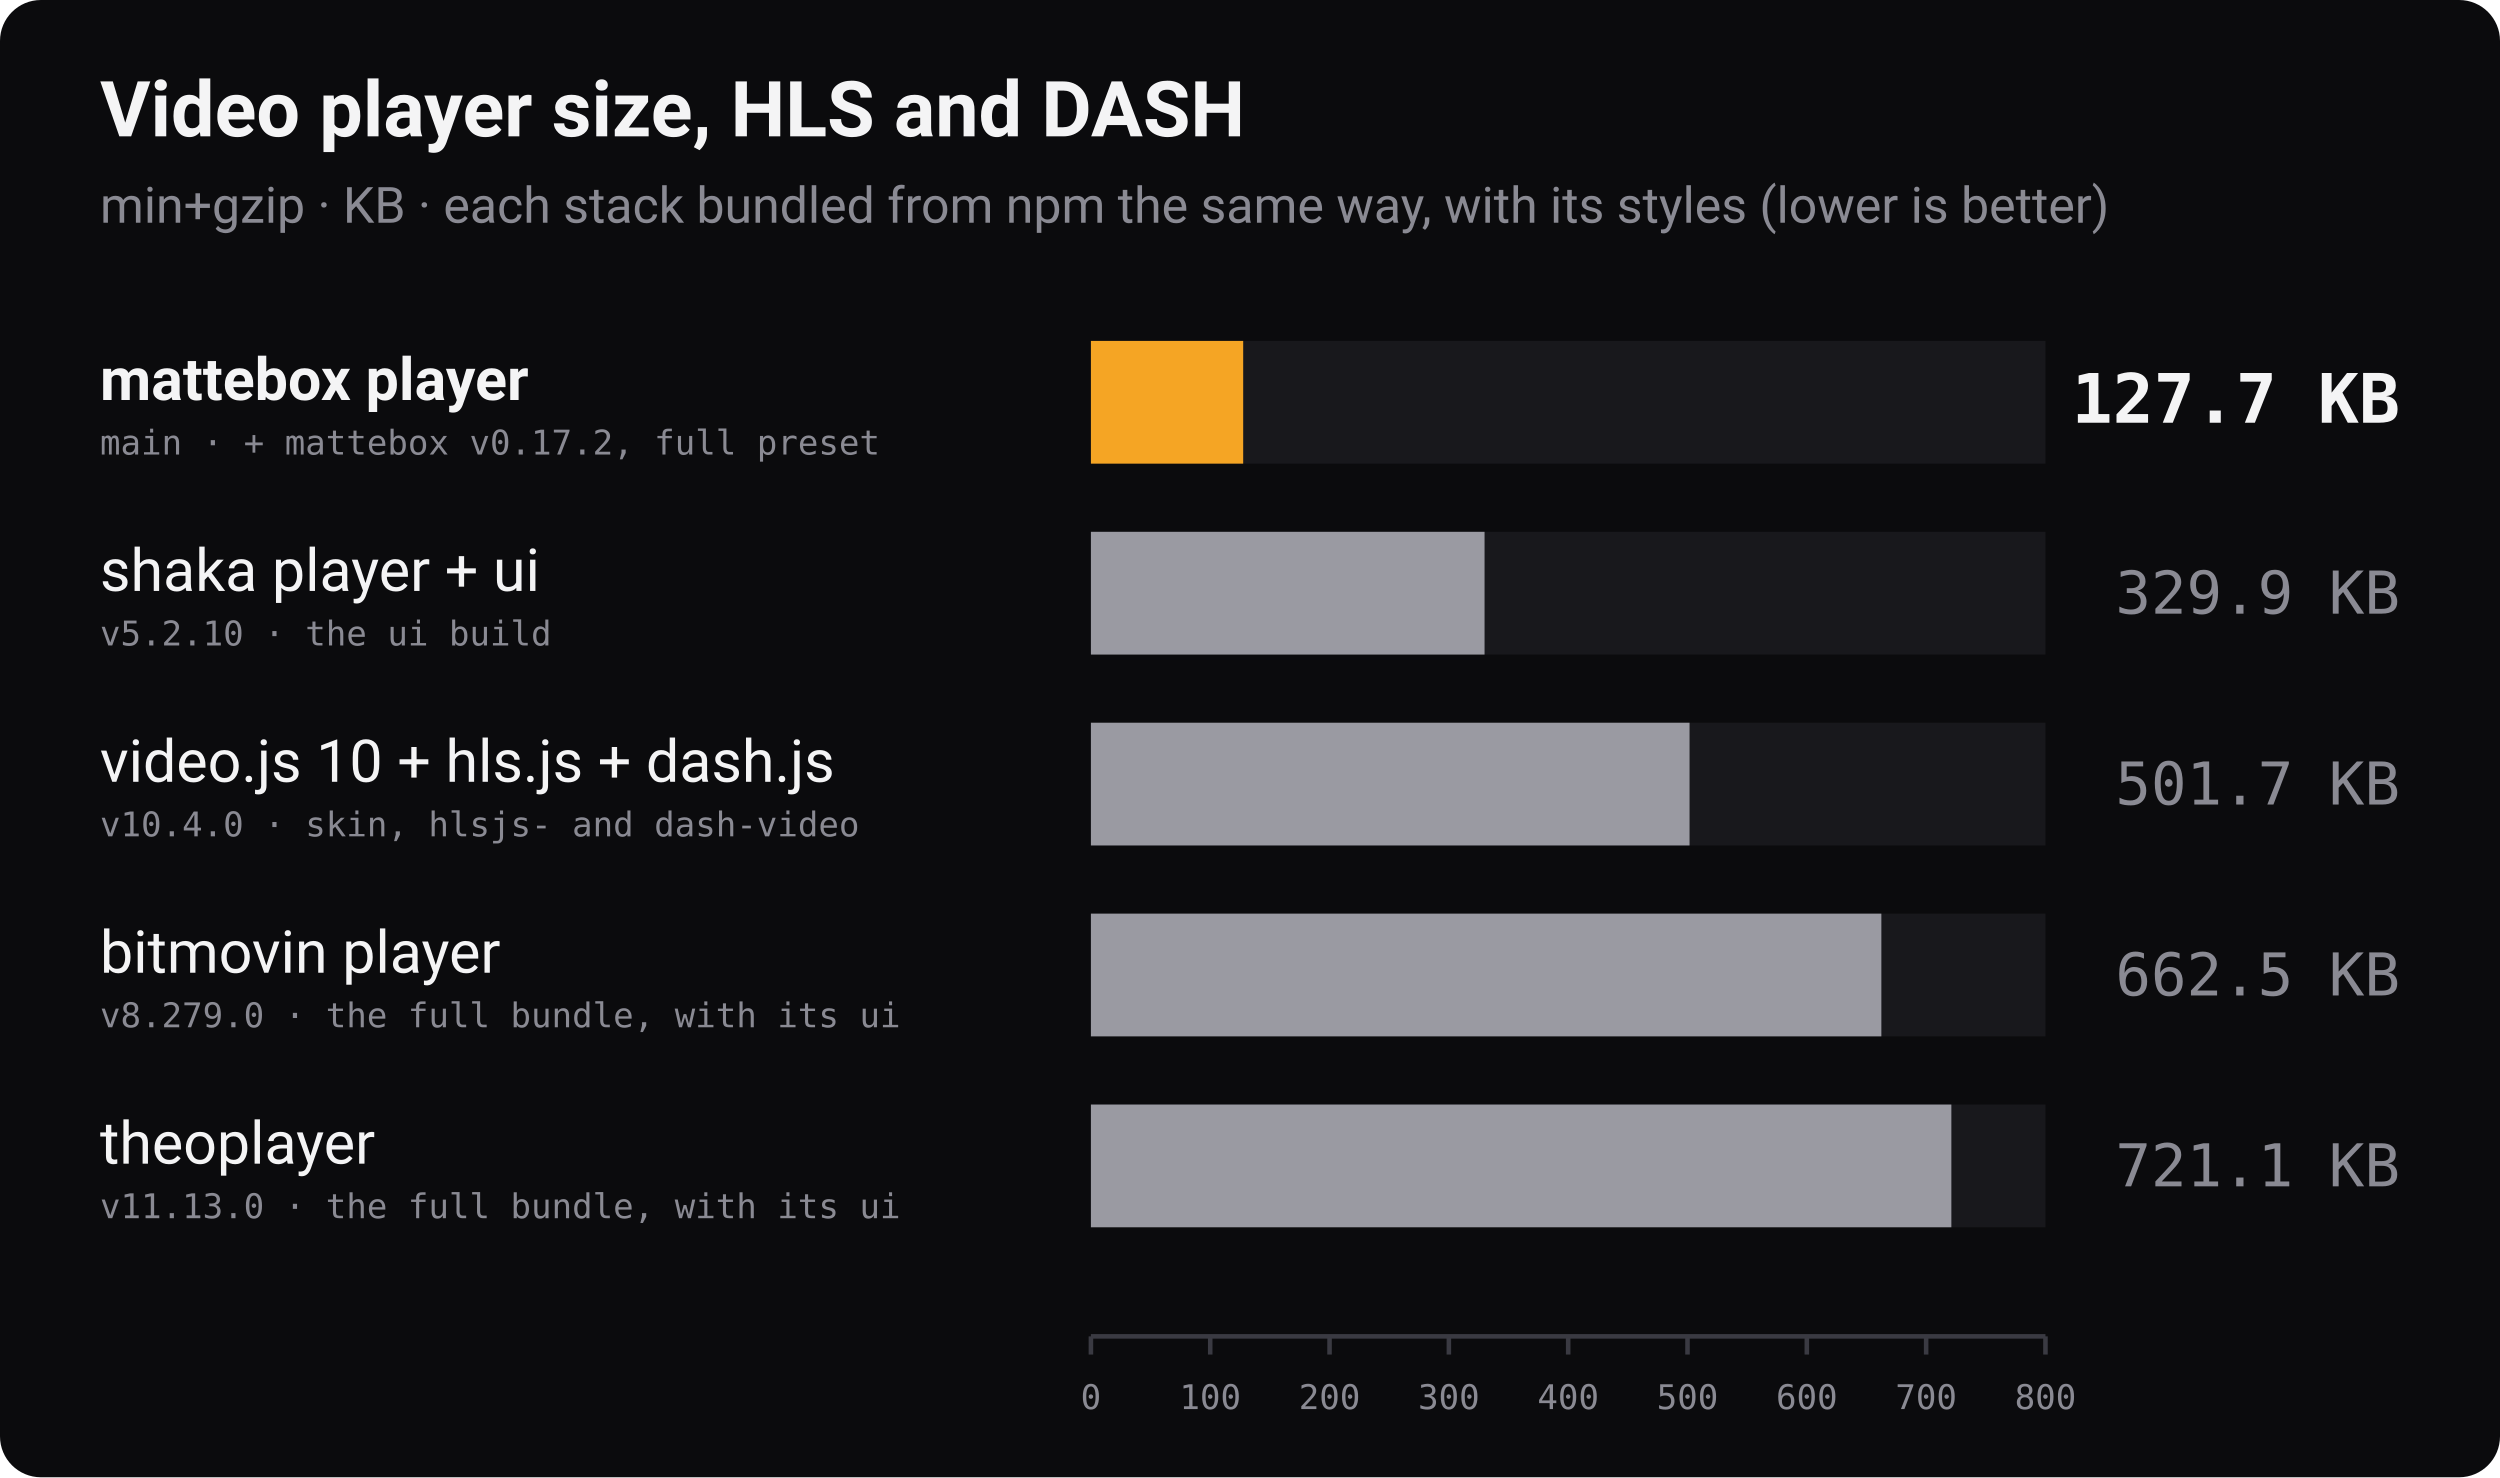
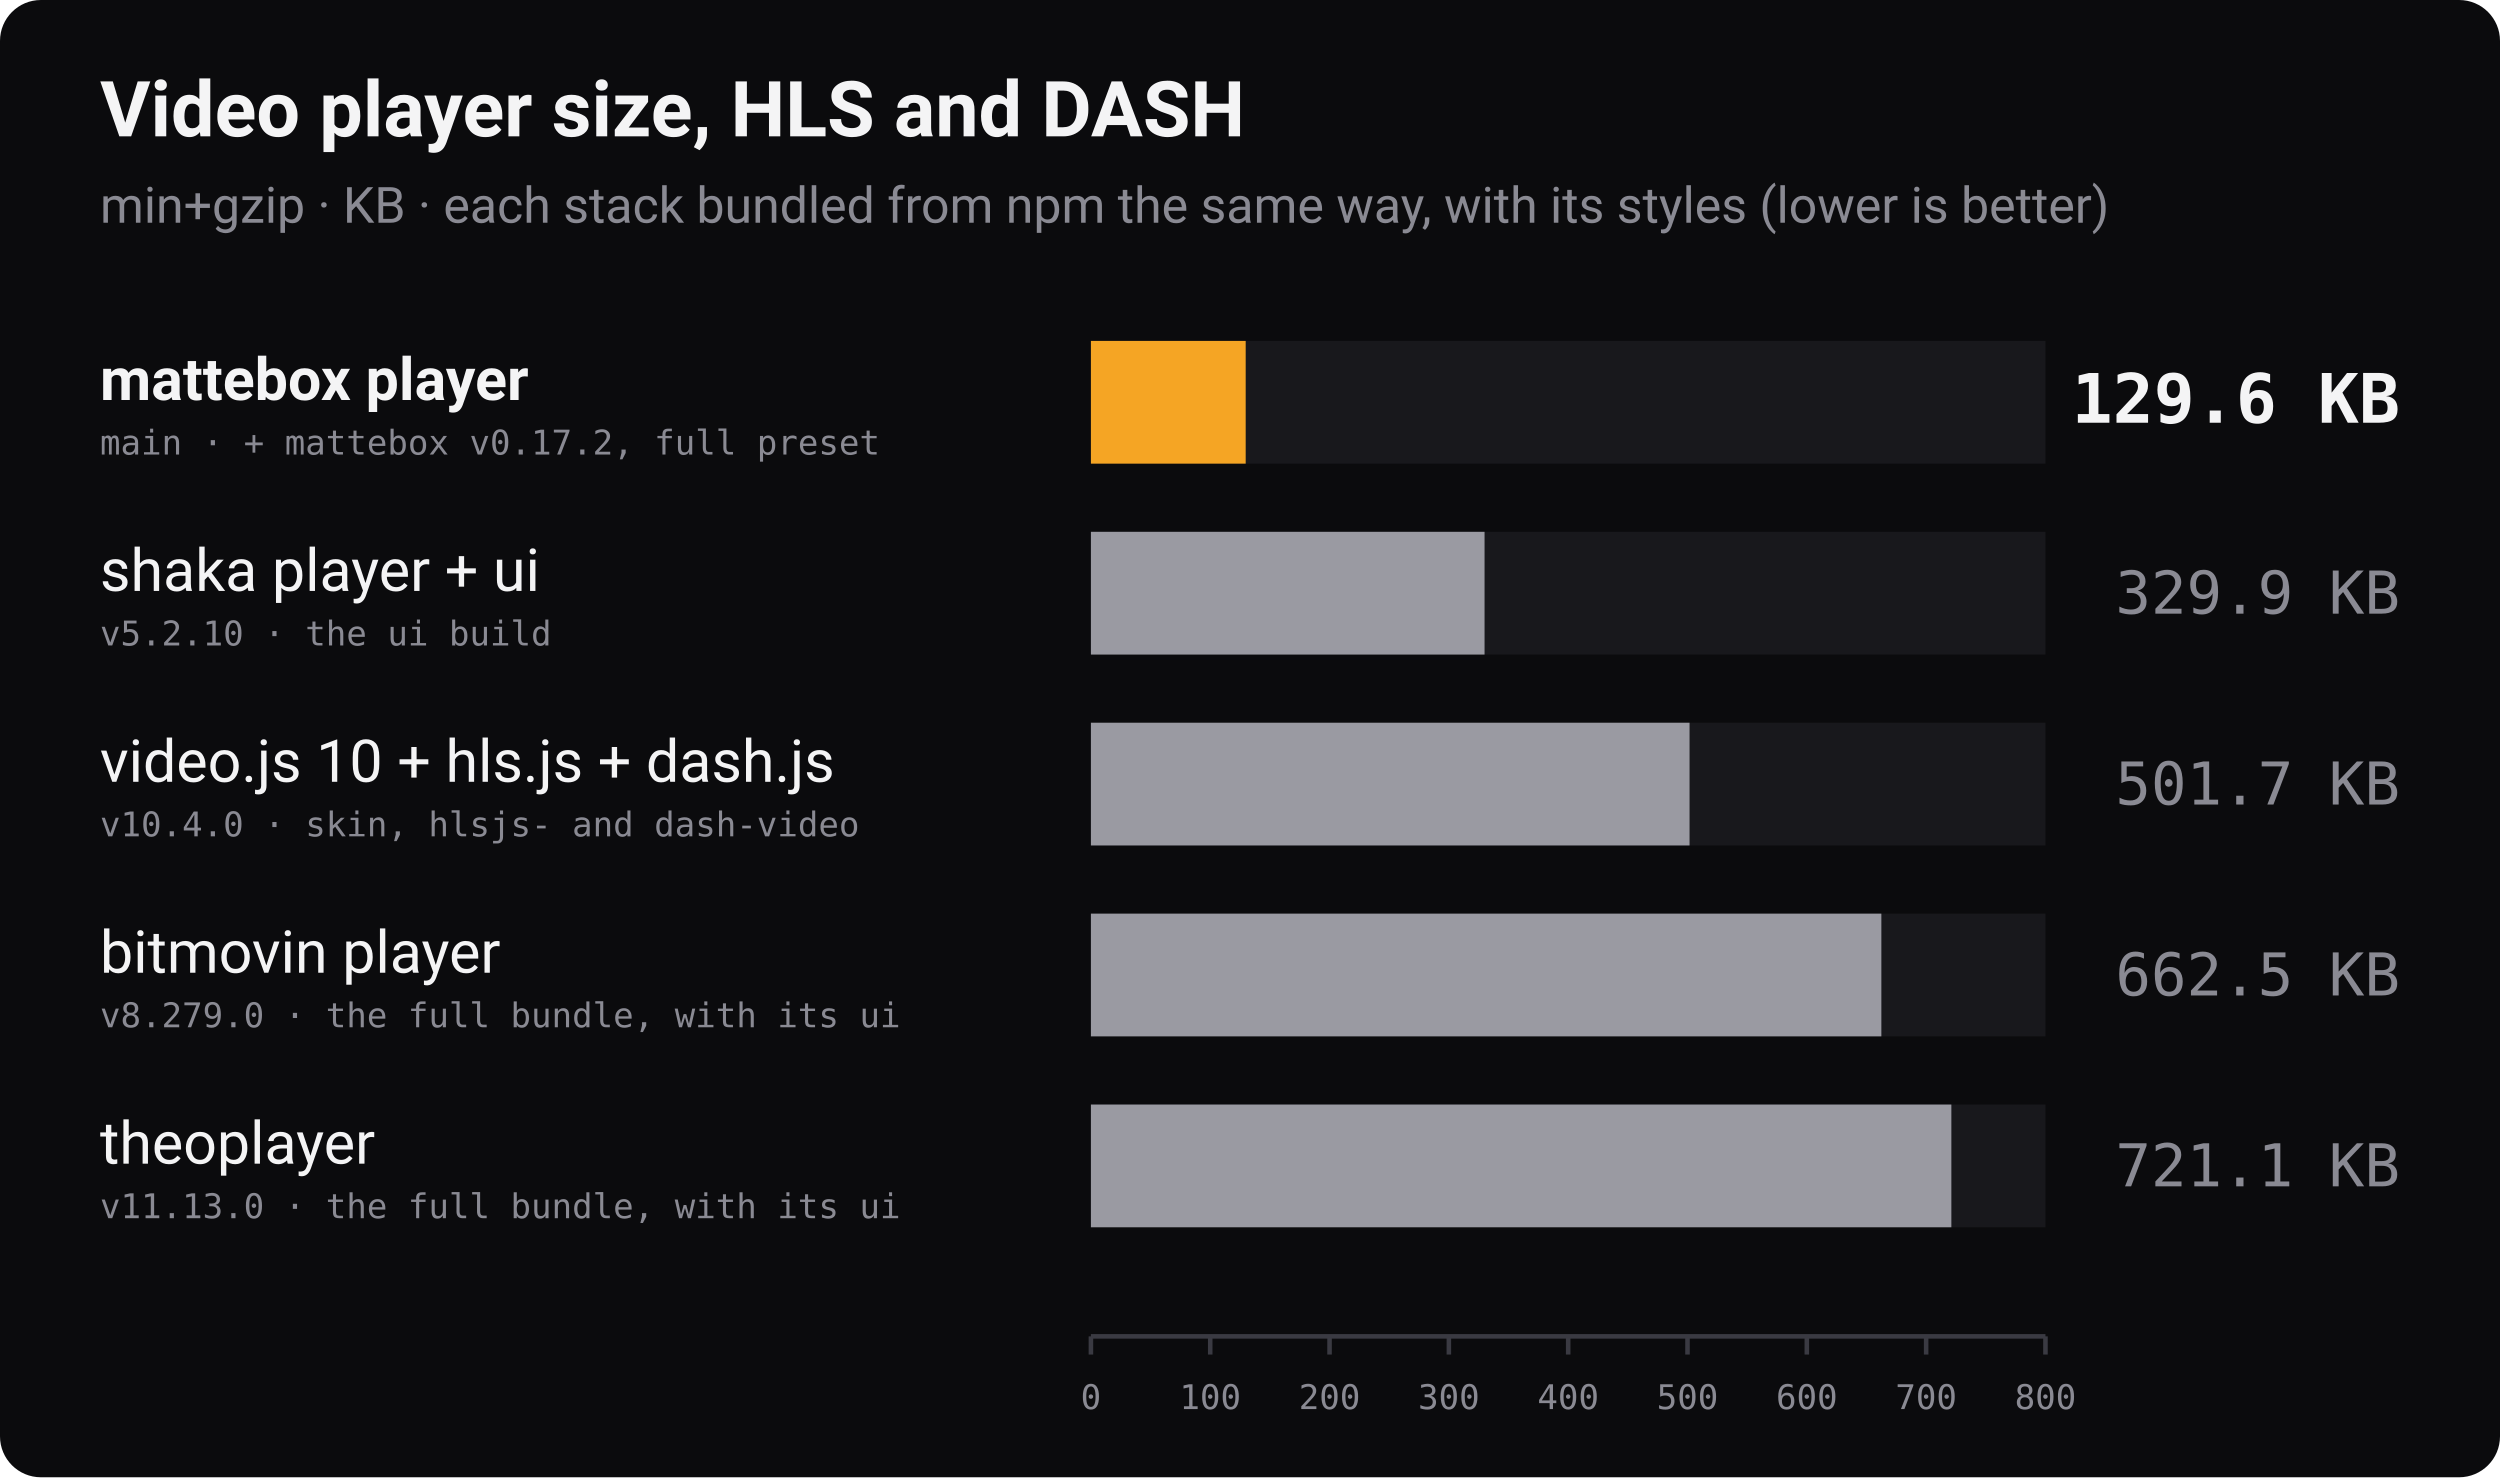
<svg xmlns="http://www.w3.org/2000/svg" width="1100" height="650" viewBox="0 0 1100 650" role="img" aria-label="Bundle size of video players with HLS and DASH playback, min+gzip, lower is better">
  <rect width="1100" height="650" rx="18" fill="#0b0b0d" />
  <text x="44" y="60" font-family="-apple-system, 'Segoe UI', Roboto, Helvetica, Arial, sans-serif" font-size="34" font-weight="700" fill="#f4f4f5">Video player size, HLS and DASH</text>
  <text x="44" y="98" font-family="-apple-system, 'Segoe UI', Roboto, Helvetica, Arial, sans-serif" font-size="22" fill="#8a8a93">min+gzip · KB · each stack bundled from npm the same way, with its styles (lower is better)</text>
  <text x="44" y="176" font-family="-apple-system, 'Segoe UI', Roboto, Helvetica, Arial, sans-serif" font-size="26" font-weight="700" fill="#f4f4f5">mattebox player</text>
  <text x="44" y="200" font-family="ui-monospace, 'SF Mono', Menlo, Consolas, monospace" font-size="15" fill="#8a8a93">main · + mattebox v0.17.2, full preset</text>
  <rect x="480" y="150" width="420" height="54" fill="#18181c" />
-   <rect x="480" y="150" width="67.0" height="54" fill="#f5a524" />
-   <text x="1056" y="186" text-anchor="end" font-family="ui-monospace, 'SF Mono', Menlo, Consolas, monospace" font-size="30" font-weight="700" fill="#f4f4f5">127.7 KB</text>
+   <rect x="480" y="150" width="68.1" height="54" fill="#f5a524" />
+   <text x="1056" y="186" text-anchor="end" font-family="ui-monospace, 'SF Mono', Menlo, Consolas, monospace" font-size="30" font-weight="700" fill="#f4f4f5">129.6 KB</text>
  <text x="44" y="260" font-family="-apple-system, 'Segoe UI', Roboto, Helvetica, Arial, sans-serif" font-size="26" font-weight="400" fill="#f4f4f5">shaka player + ui</text>
  <text x="44" y="284" font-family="ui-monospace, 'SF Mono', Menlo, Consolas, monospace" font-size="15" fill="#8a8a93">v5.2.10 · the ui build</text>
  <rect x="480" y="234" width="420" height="54" fill="#18181c" />
  <rect x="480" y="234" width="173.2" height="54" fill="#9a9aa2" />
  <text x="1056" y="270" text-anchor="end" font-family="ui-monospace, 'SF Mono', Menlo, Consolas, monospace" font-size="26" font-weight="400" fill="#8a8a93">329.9 KB</text>
  <text x="44" y="344" font-family="-apple-system, 'Segoe UI', Roboto, Helvetica, Arial, sans-serif" font-size="26" font-weight="400" fill="#f4f4f5">video.js 10 + hls.js + dash.js</text>
  <text x="44" y="368" font-family="ui-monospace, 'SF Mono', Menlo, Consolas, monospace" font-size="15" fill="#8a8a93">v10.4.0 · skin, hlsjs- and dash-video</text>
  <rect x="480" y="318" width="420" height="54" fill="#18181c" />
  <rect x="480" y="318" width="263.4" height="54" fill="#9a9aa2" />
  <text x="1056" y="354" text-anchor="end" font-family="ui-monospace, 'SF Mono', Menlo, Consolas, monospace" font-size="26" font-weight="400" fill="#8a8a93">501.7 KB</text>
  <text x="44" y="428" font-family="-apple-system, 'Segoe UI', Roboto, Helvetica, Arial, sans-serif" font-size="26" font-weight="400" fill="#f4f4f5">bitmovin player</text>
  <text x="44" y="452" font-family="ui-monospace, 'SF Mono', Menlo, Consolas, monospace" font-size="15" fill="#8a8a93">v8.279.0 · the full bundle, with its ui</text>
  <rect x="480" y="402" width="420" height="54" fill="#18181c" />
  <rect x="480" y="402" width="347.8" height="54" fill="#9a9aa2" />
  <text x="1056" y="438" text-anchor="end" font-family="ui-monospace, 'SF Mono', Menlo, Consolas, monospace" font-size="26" font-weight="400" fill="#8a8a93">662.5 KB</text>
  <text x="44" y="512" font-family="-apple-system, 'Segoe UI', Roboto, Helvetica, Arial, sans-serif" font-size="26" font-weight="400" fill="#f4f4f5">theoplayer</text>
  <text x="44" y="536" font-family="ui-monospace, 'SF Mono', Menlo, Consolas, monospace" font-size="15" fill="#8a8a93">v11.13.0 · the full bundle, with its ui</text>
  <rect x="480" y="486" width="420" height="54" fill="#18181c" />
  <rect x="480" y="486" width="378.6" height="54" fill="#9a9aa2" />
  <text x="1056" y="522" text-anchor="end" font-family="ui-monospace, 'SF Mono', Menlo, Consolas, monospace" font-size="26" font-weight="400" fill="#8a8a93">721.1 KB</text>
  <line x1="480" y1="588" x2="900" y2="588" stroke="#3a3a42" stroke-width="2" />
  <line x1="480.0" y1="588" x2="480.0" y2="596" stroke="#3a3a42" stroke-width="2" />
  <text x="480.0" y="620" text-anchor="middle" font-family="ui-monospace, 'SF Mono', Menlo, Consolas, monospace" font-size="15" fill="#8a8a93">0</text>
  <line x1="532.5" y1="588" x2="532.5" y2="596" stroke="#3a3a42" stroke-width="2" />
  <text x="532.5" y="620" text-anchor="middle" font-family="ui-monospace, 'SF Mono', Menlo, Consolas, monospace" font-size="15" fill="#8a8a93">100</text>
  <line x1="585.0" y1="588" x2="585.0" y2="596" stroke="#3a3a42" stroke-width="2" />
  <text x="585.0" y="620" text-anchor="middle" font-family="ui-monospace, 'SF Mono', Menlo, Consolas, monospace" font-size="15" fill="#8a8a93">200</text>
  <line x1="637.5" y1="588" x2="637.5" y2="596" stroke="#3a3a42" stroke-width="2" />
  <text x="637.5" y="620" text-anchor="middle" font-family="ui-monospace, 'SF Mono', Menlo, Consolas, monospace" font-size="15" fill="#8a8a93">300</text>
  <line x1="690.0" y1="588" x2="690.0" y2="596" stroke="#3a3a42" stroke-width="2" />
  <text x="690.0" y="620" text-anchor="middle" font-family="ui-monospace, 'SF Mono', Menlo, Consolas, monospace" font-size="15" fill="#8a8a93">400</text>
  <line x1="742.5" y1="588" x2="742.5" y2="596" stroke="#3a3a42" stroke-width="2" />
  <text x="742.5" y="620" text-anchor="middle" font-family="ui-monospace, 'SF Mono', Menlo, Consolas, monospace" font-size="15" fill="#8a8a93">500</text>
  <line x1="795.0" y1="588" x2="795.0" y2="596" stroke="#3a3a42" stroke-width="2" />
  <text x="795.0" y="620" text-anchor="middle" font-family="ui-monospace, 'SF Mono', Menlo, Consolas, monospace" font-size="15" fill="#8a8a93">600</text>
  <line x1="847.5" y1="588" x2="847.5" y2="596" stroke="#3a3a42" stroke-width="2" />
  <text x="847.5" y="620" text-anchor="middle" font-family="ui-monospace, 'SF Mono', Menlo, Consolas, monospace" font-size="15" fill="#8a8a93">700</text>
  <line x1="900.0" y1="588" x2="900.0" y2="596" stroke="#3a3a42" stroke-width="2" />
  <text x="900.0" y="620" text-anchor="middle" font-family="ui-monospace, 'SF Mono', Menlo, Consolas, monospace" font-size="15" fill="#8a8a93">800</text>
</svg>
